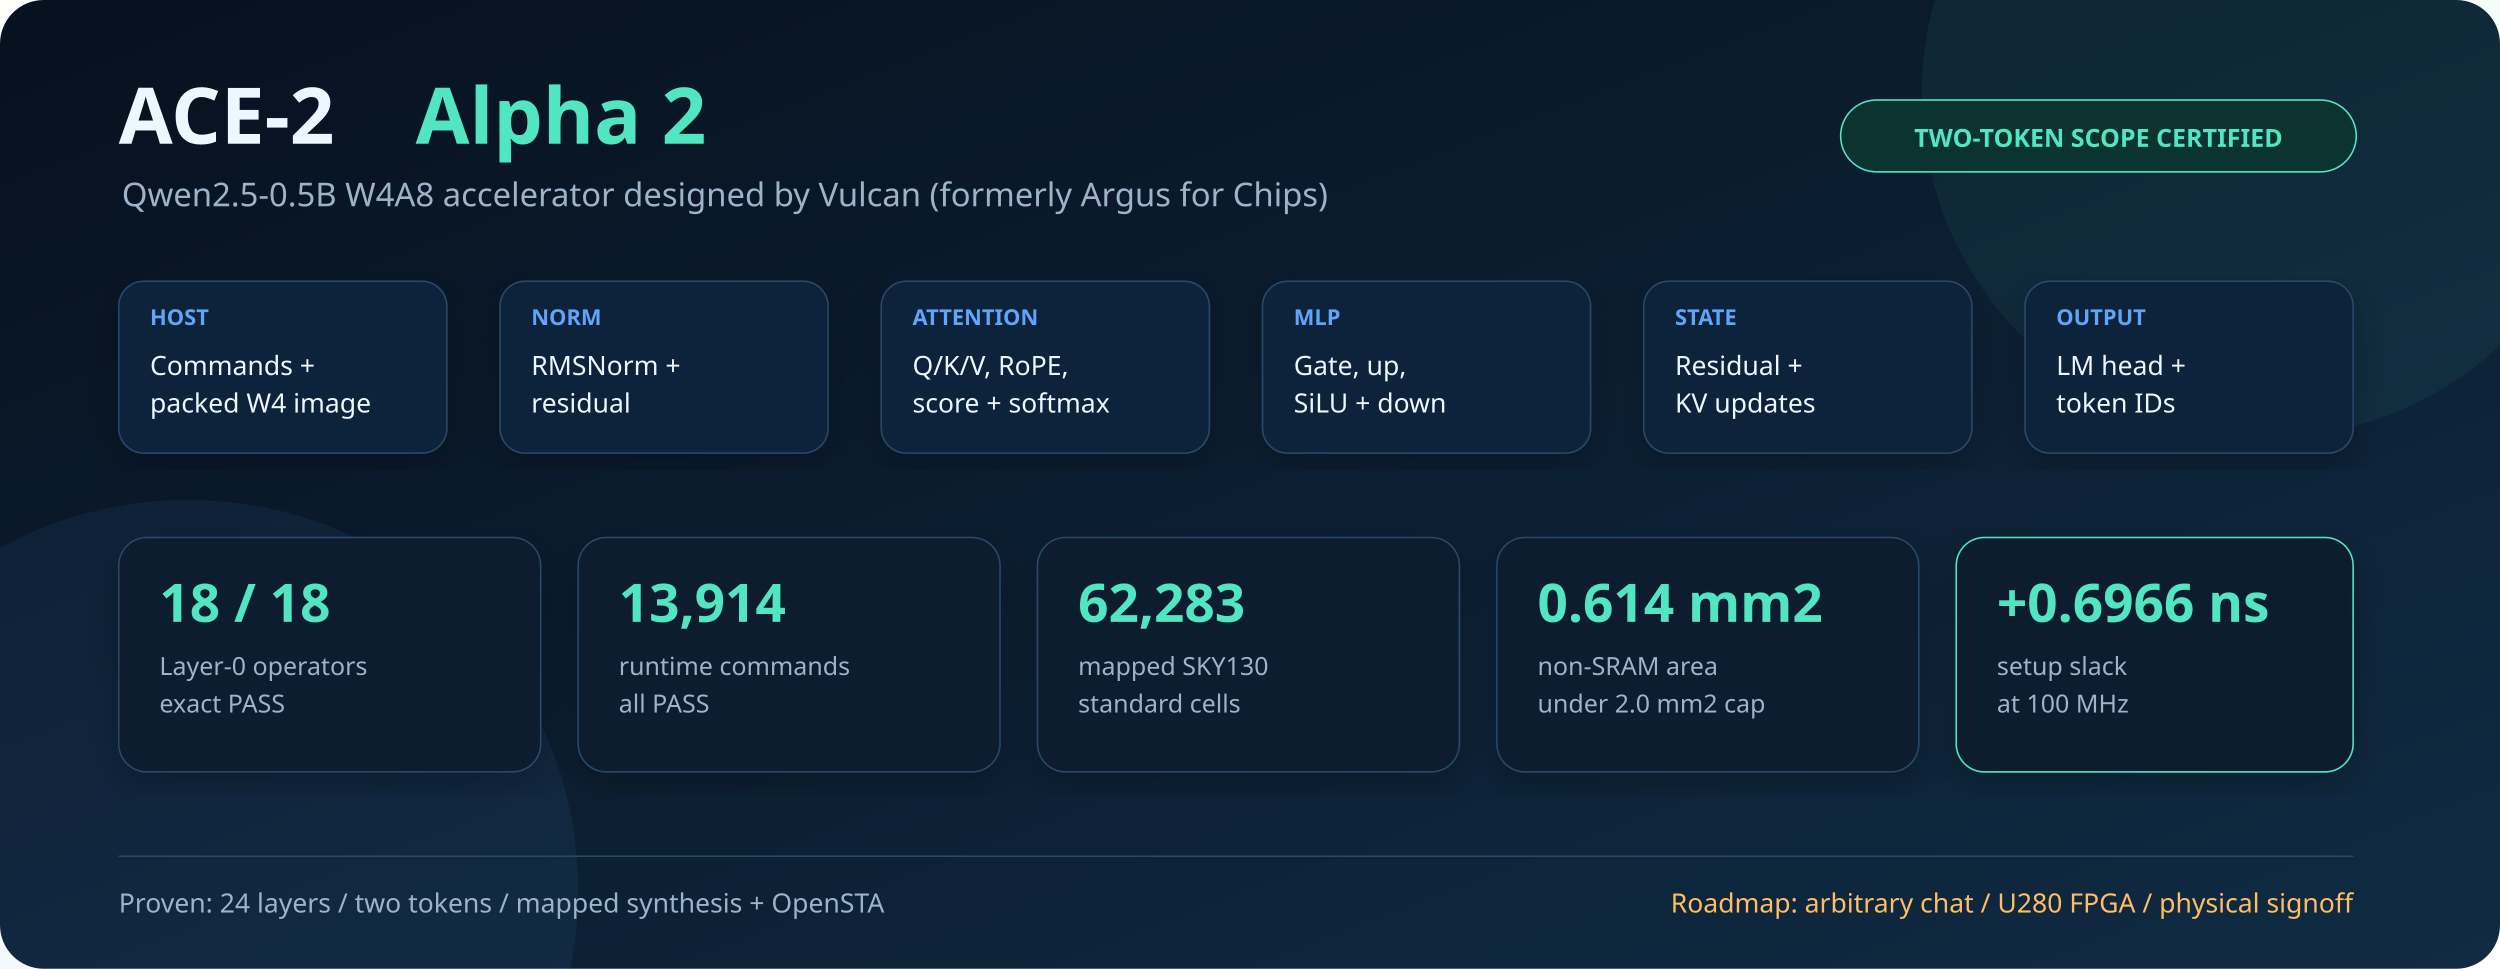
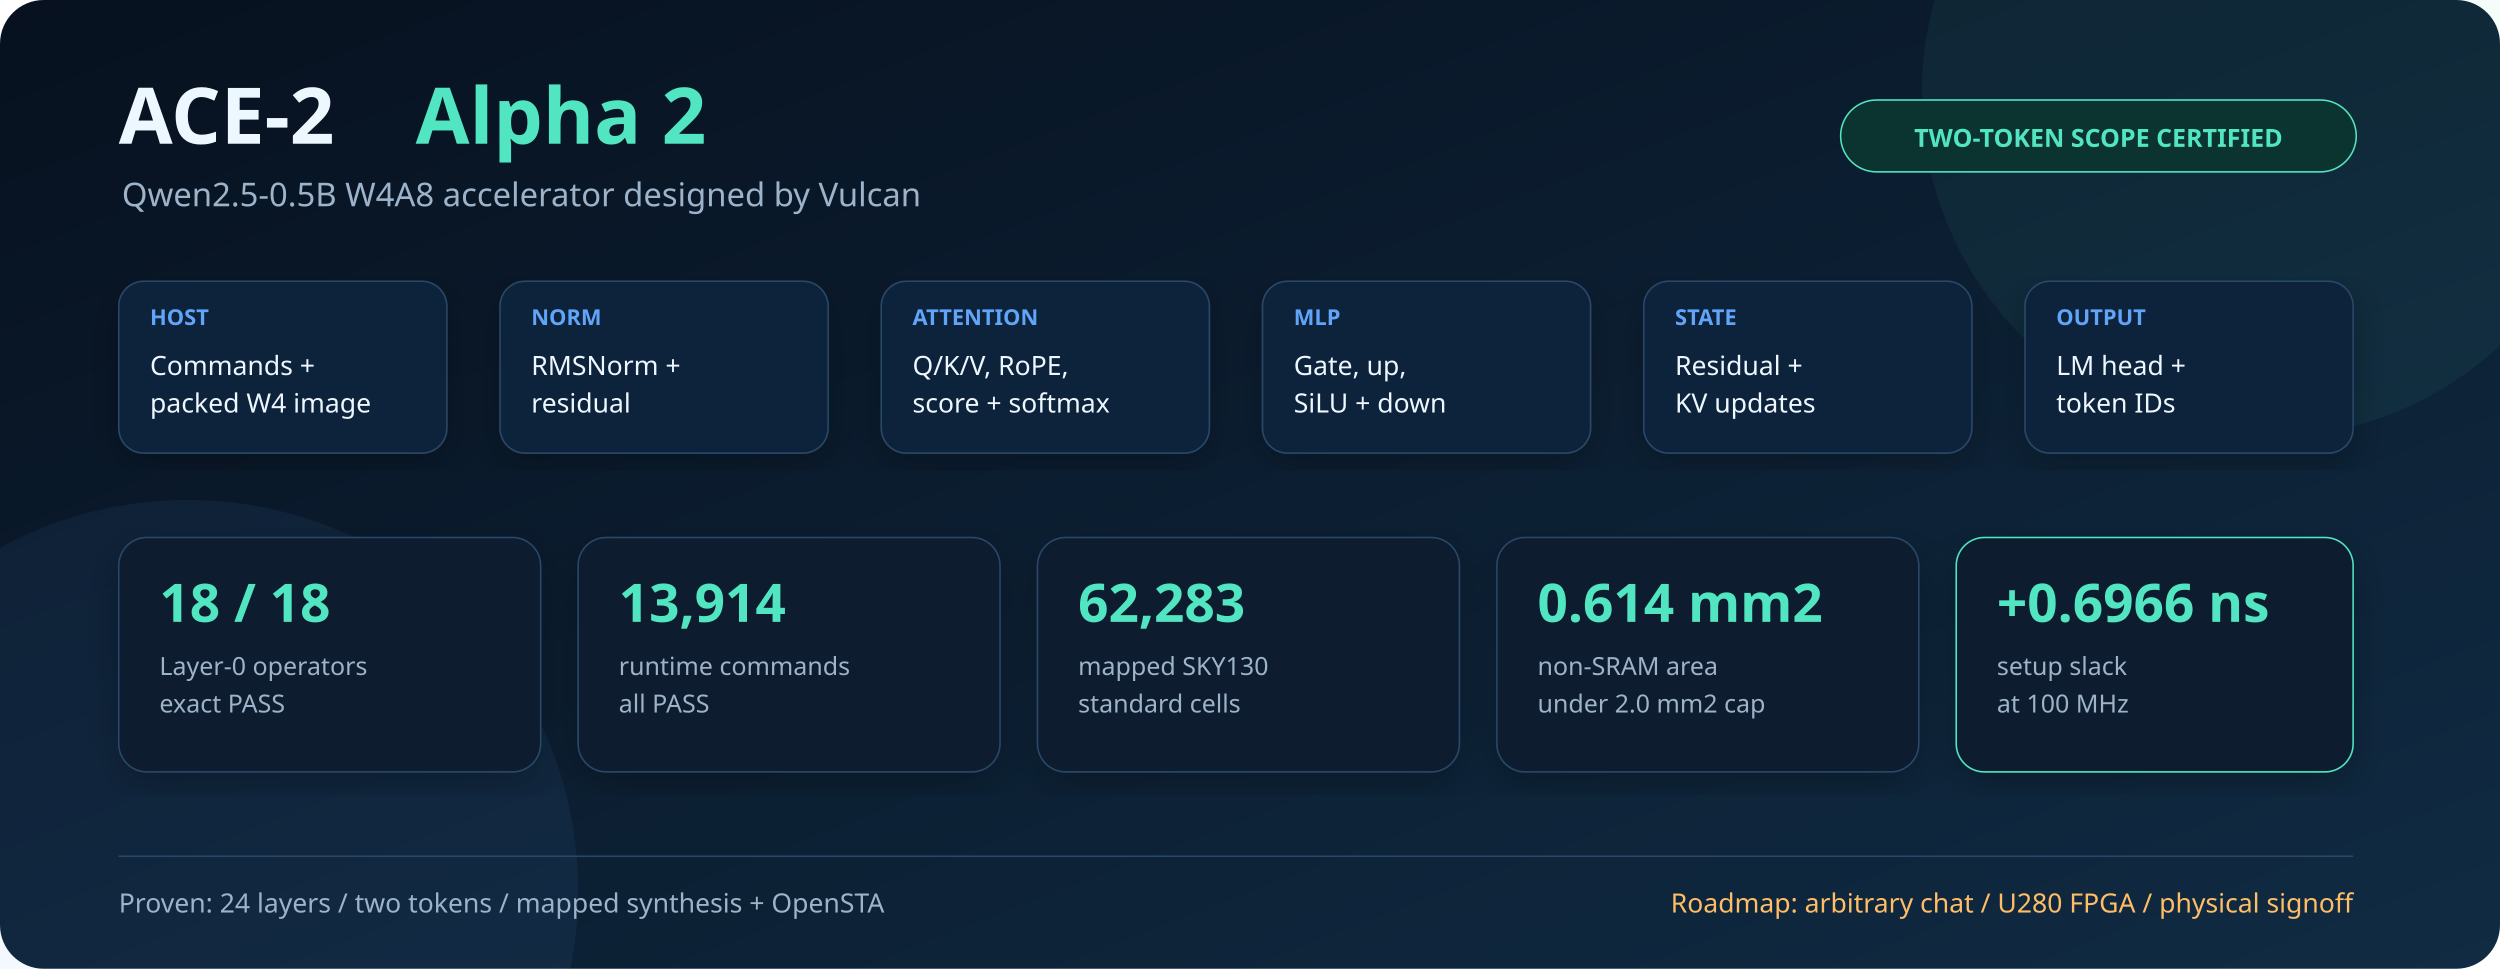
<svg xmlns="http://www.w3.org/2000/svg" width="1600" height="620" viewBox="0 0 1600 620" role="img" aria-labelledby="title desc">
  <defs>
    <linearGradient id="bg" x1="0" y1="0" x2="1" y2="1">
      <stop offset="0" stop-color="#07111f" />
      <stop offset="1" stop-color="#102b43" />
    </linearGradient>
    <linearGradient id="accent" x1="0" y1="0" x2="1" y2="0">
      <stop offset="0" stop-color="#60a5fa" />
      <stop offset="1" stop-color="#51e5c2" />
    </linearGradient>
    <filter id="shadow">
      <feDropShadow dx="0" dy="8" stdDeviation="12" flood-opacity=".25" />
    </filter>
  </defs>
  <rect width="1600" height="620" rx="28" fill="url(#bg)" />
  <circle cx="1450" cy="60" r="220" fill="#51e5c2" opacity=".06" />
  <circle cx="120" cy="570" r="250" fill="#60a5fa" opacity=".07" />
  <text x="76" y="92" fill="#edf7ff" font-family="system-ui,sans-serif" font-size="50" font-weight="700">ACE-2</text>
  <text x="266" y="92" fill="#51e5c2" font-family="system-ui,sans-serif" font-size="50" font-weight="700">Alpha 2</text>
-   <text x="78" y="132" fill="#9db3c9" font-family="system-ui,sans-serif" font-size="21">Qwen2.5-0.5B W4A8 accelerator designed by Vulcan (formerly Argus for Chips)</text>
+   <text x="78" y="132" fill="#9db3c9" font-family="system-ui,sans-serif" font-size="21">Qwen2.5-0.5B W4A8 accelerator designed by Vulcan</text>
  <rect x="1178" y="64" width="330" height="46" rx="23" fill="#0b332f" stroke="#51e5c2" />
  <text x="1343" y="94" text-anchor="middle" fill="#51e5c2" font-family="system-ui,sans-serif" font-size="16" font-weight="700">TWO-TOKEN SCOPE CERTIFIED</text>
  <g filter="url(#shadow)" font-family="system-ui,sans-serif">
    <rect x="76" y="180" width="210" height="110" rx="16" fill="#10233a" stroke="#294868" />
    <rect x="320" y="180" width="210" height="110" rx="16" fill="#10233a" stroke="#294868" />
    <rect x="564" y="180" width="210" height="110" rx="16" fill="#10233a" stroke="#294868" />
    <rect x="808" y="180" width="210" height="110" rx="16" fill="#10233a" stroke="#294868" />
    <rect x="1052" y="180" width="210" height="110" rx="16" fill="#10233a" stroke="#294868" />
    <rect x="1296" y="180" width="210" height="110" rx="16" fill="#10233a" stroke="#294868" />
    <g fill="#60a5fa" font-size="14" font-weight="700">
      <text x="96" y="208">HOST</text>
      <text x="340" y="208">NORM</text>
      <text x="584" y="208">ATTENTION</text>
      <text x="828" y="208">MLP</text>
      <text x="1072" y="208">STATE</text>
      <text x="1316" y="208">OUTPUT</text>
    </g>
    <g fill="#edf7ff" font-size="17">
      <text x="96" y="240">Commands +</text>
      <text x="96" y="264">packed W4 image</text>
      <text x="340" y="240">RMSNorm +</text>
      <text x="340" y="264">residual</text>
      <text x="584" y="240">Q/K/V, RoPE,</text>
      <text x="584" y="264">score + softmax</text>
      <text x="828" y="240">Gate, up,</text>
      <text x="828" y="264">SiLU + down</text>
      <text x="1072" y="240">Residual +</text>
      <text x="1072" y="264">KV updates</text>
      <text x="1316" y="240">LM head +</text>
      <text x="1316" y="264">token IDs</text>
    </g>
  </g>
  <g fill="none" stroke="url(#accent)" stroke-width="4">
    <path d="M286 235h34" />
    <path d="M530 235h34" />
    <path d="M774 235h34" />
    <path d="M1018 235h34" />
    <path d="M1262 235h34" />
  </g>
  <g font-family="system-ui,sans-serif" filter="url(#shadow)">
    <rect x="76" y="344" width="270" height="150" rx="18" fill="#0d1b2d" stroke="#294868" />
    <rect x="370" y="344" width="270" height="150" rx="18" fill="#0d1b2d" stroke="#294868" />
    <rect x="664" y="344" width="270" height="150" rx="18" fill="#0d1b2d" stroke="#294868" />
    <rect x="958" y="344" width="270" height="150" rx="18" fill="#0d1b2d" stroke="#294868" />
    <rect x="1252" y="344" width="254" height="150" rx="18" fill="#0d1b2d" stroke="#51e5c2" />
    <g fill="#51e5c2" font-size="34" font-weight="700">
      <text x="102" y="398">18 / 18</text>
      <text x="396" y="398">13,914</text>
      <text x="690" y="398">62,283</text>
      <text x="984" y="398">0.614 mm2</text>
      <text x="1278" y="398">+0.6966 ns</text>
    </g>
    <g fill="#9db3c9" font-size="16">
      <text x="102" y="432">Layer-0 operators</text>
      <text x="102" y="456">exact PASS</text>
      <text x="396" y="432">runtime commands</text>
      <text x="396" y="456">all PASS</text>
      <text x="690" y="432">mapped SKY130</text>
      <text x="690" y="456">standard cells</text>
      <text x="984" y="432">non-SRAM area</text>
      <text x="984" y="456">under 2.0 mm2 cap</text>
      <text x="1278" y="432">setup slack</text>
      <text x="1278" y="456">at 100 MHz</text>
    </g>
  </g>
  <line x1="76" y1="548" x2="1506" y2="548" stroke="#294868" />
  <text x="76" y="584" fill="#9db3c9" font-family="system-ui,sans-serif" font-size="17">Proven: 24 layers / two tokens / mapped synthesis + OpenSTA</text>
  <text x="1506" y="584" text-anchor="end" fill="#ffbd66" font-family="system-ui,sans-serif" font-size="17">Roadmap: arbitrary chat / U280 FPGA / physical signoff</text>
</svg>
